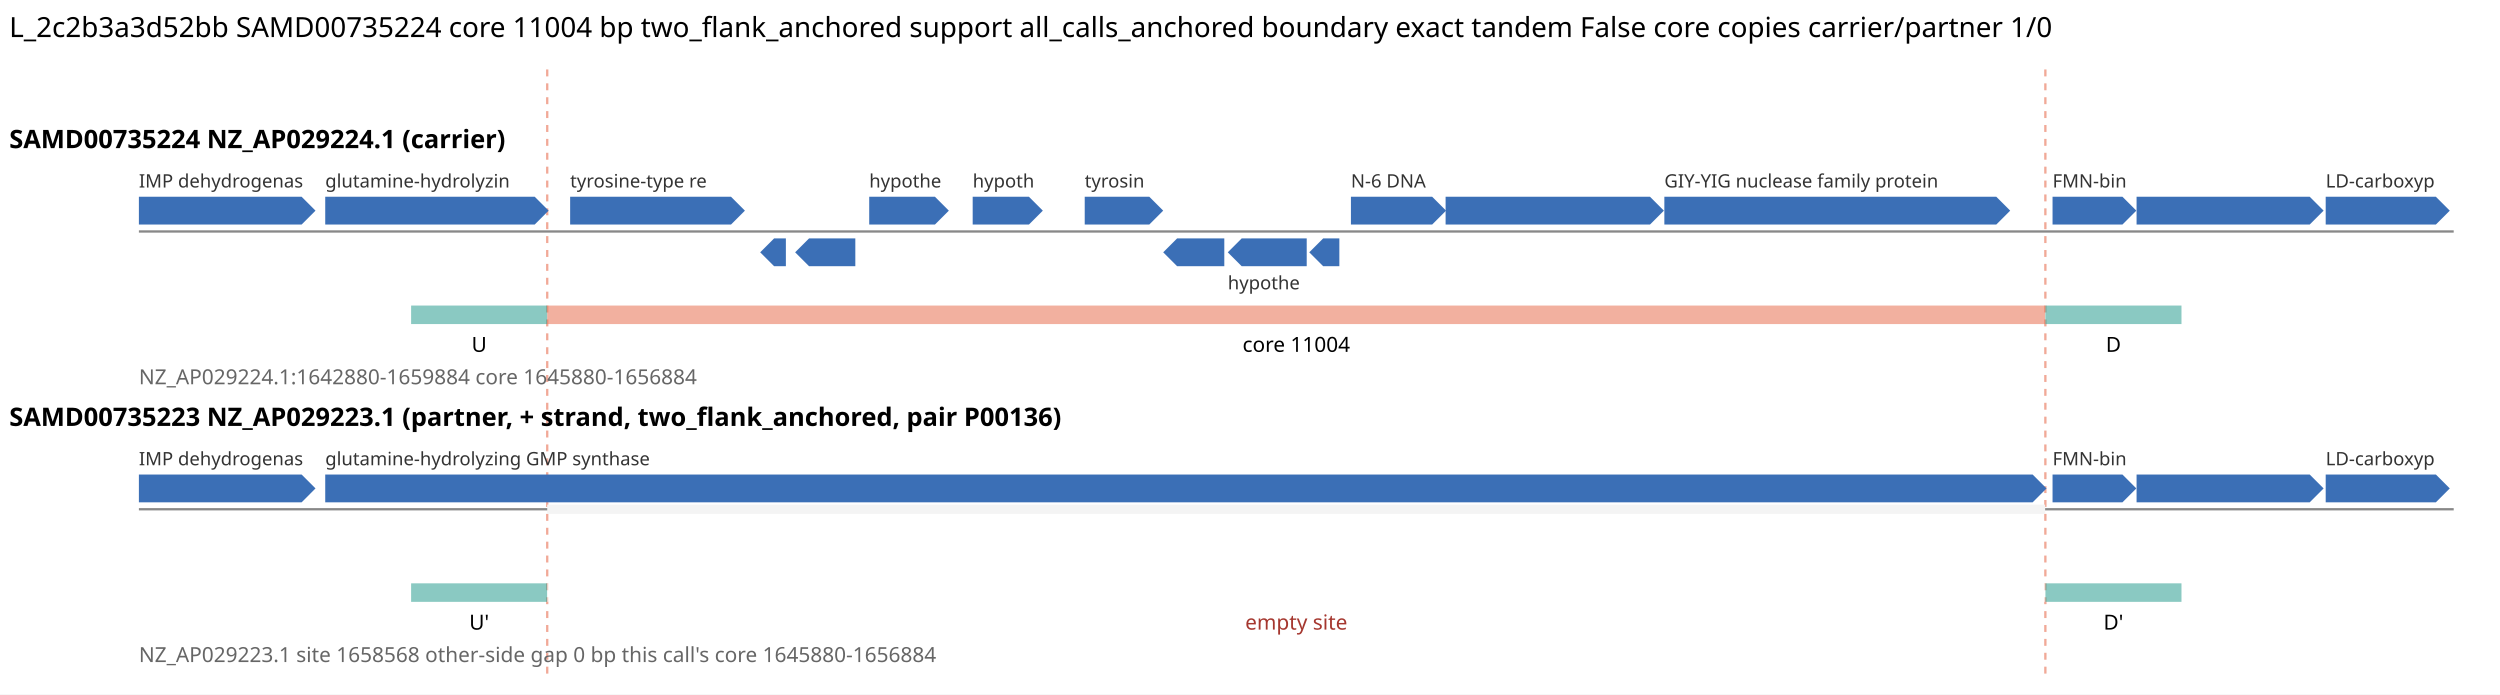
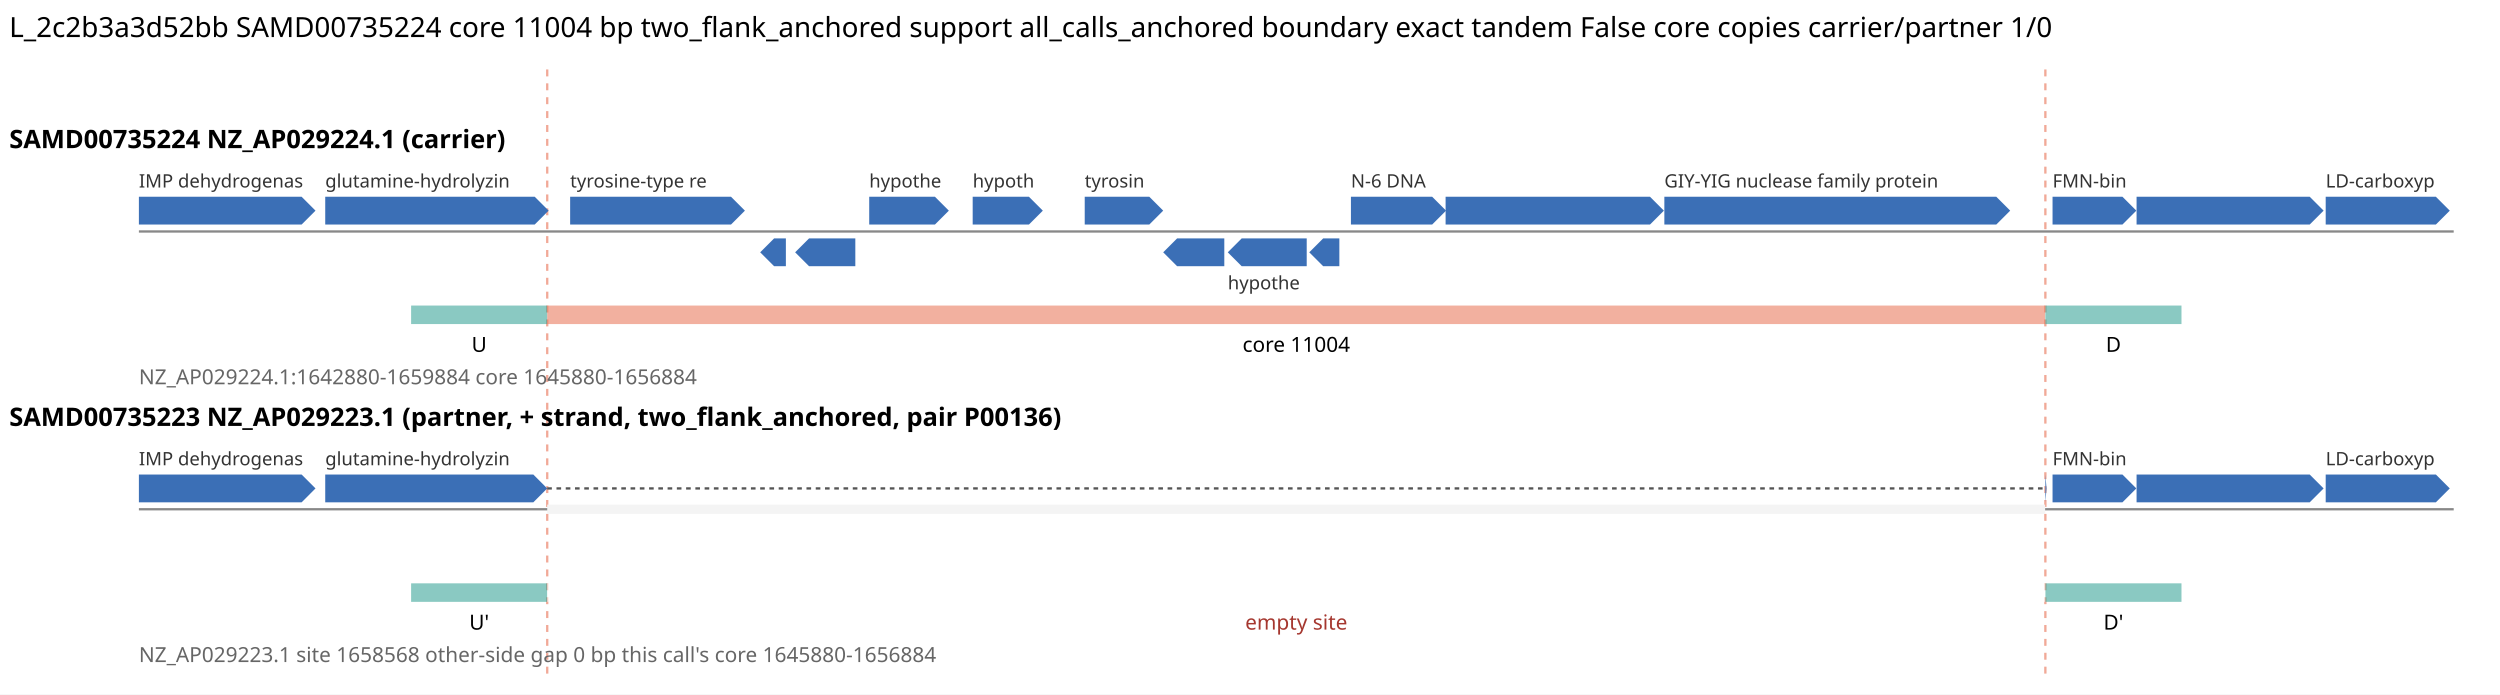
<svg xmlns="http://www.w3.org/2000/svg" width="1080" height="300" font-family="sans-serif">
  <rect width="100%" height="100%" fill="white" />
  <text x="4" y="16" font-size="12">L_2c2b3a3d52bb  SAMD00735224  core 11004 bp  two_flank_anchored  support all_calls_anchored  boundary exact  tandem False  core copies carrier/partner 1/0</text>
  <line x1="236.4" y1="30" x2="236.4" y2="292" stroke="#e76f51" stroke-dasharray="3,3" opacity="0.6" />
  <line x1="883.6" y1="30" x2="883.6" y2="292" stroke="#e76f51" stroke-dasharray="3,3" opacity="0.6" />
  <text x="4" y="64" font-size="11" font-weight="bold">SAMD00735224 NZ_AP029224.1 (carrier)</text>
  <line x1="60" y1="100" x2="1060" y2="100" stroke="#888" />
  <rect x="177.6" y="132" width="58.8" height="8" fill="#2a9d8f" opacity="0.55" />
  <text x="207.0" y="152" font-size="9" text-anchor="middle">U</text>
  <rect x="236.4" y="132" width="647.1" height="8" fill="#e76f51" opacity="0.55" />
  <text x="560.0" y="152" font-size="9" text-anchor="middle">core 11004</text>
  <rect x="883.6" y="132" width="58.8" height="8" fill="#2a9d8f" opacity="0.55" />
  <text x="913.0" y="152" font-size="9" text-anchor="middle">D</text>
  <polygon points="60.0,85 130.3,85 136.3,91 130.3,97 60.0,97" fill="#3b6fb6" />
  <text x="60.0" y="81" font-size="8" fill="#333">IMP dehydrogenas</text>
  <polygon points="140.5,85 231.0,85 237.0,91 231.0,97 140.5,97" fill="#3b6fb6" />
  <text x="140.5" y="81" font-size="8" fill="#333">glutamine-hydrolyzin</text>
  <polygon points="246.3,85 315.8,85 321.8,91 315.8,97 246.3,97" fill="#3b6fb6" />
  <text x="246.3" y="81" font-size="8" fill="#333">tyrosine-type re</text>
  <polygon points="328.4,109 334.4,103 339.5,103 339.5,115 334.4,115" fill="#3b6fb6" />
  <polygon points="343.5,109 349.5,103 369.5,103 369.5,115 349.5,115" fill="#3b6fb6" />
  <polygon points="375.5,85 403.9,85 409.9,91 403.9,97 375.5,97" fill="#3b6fb6" />
  <text x="375.5" y="81" font-size="8" fill="#333">hypothe</text>
  <polygon points="420.2,85 444.5,85 450.5,91 444.5,97 420.2,97" fill="#3b6fb6" />
  <text x="420.2" y="81" font-size="8" fill="#333">hypoth</text>
  <polygon points="468.6,85 496.5,85 502.5,91 496.5,97 468.6,97" fill="#3b6fb6" />
  <text x="468.6" y="81" font-size="8" fill="#333">tyrosin</text>
  <polygon points="502.5,109 508.5,103 528.9,103 528.9,115 508.5,115" fill="#3b6fb6" />
  <polygon points="530.4,109 536.4,103 564.5,103 564.5,115 536.4,115" fill="#3b6fb6" />
  <text x="530.4" y="125" font-size="8" fill="#333">hypothe</text>
  <polygon points="565.6,109 571.6,103 578.6,103 578.6,115 571.6,115" fill="#3b6fb6" />
  <polygon points="583.6,85 618.7,85 624.7,91 618.7,97 583.6,97" fill="#3b6fb6" />
  <text x="583.6" y="81" font-size="8" fill="#333">N-6 DNA </text>
  <polygon points="624.5,85 712.8,85 718.8,91 712.8,97 624.5,97" fill="#3b6fb6" />
  <polygon points="719.0,85 862.4,85 868.4,91 862.4,97 719.0,97" fill="#3b6fb6" />
  <text x="719.0" y="81" font-size="8" fill="#333">GIY-YIG nuclease family protein</text>
  <polygon points="886.7,85 916.9,85 922.9,91 916.9,97 886.7,97" fill="#3b6fb6" />
  <text x="886.7" y="81" font-size="8" fill="#333">FMN-bin</text>
  <polygon points="923.0,85 997.8,85 1003.8,91 997.8,97 923.0,97" fill="#3b6fb6" />
  <polygon points="1004.7,85 1052.3,85 1058.3,91 1052.3,97 1004.7,97" fill="#3b6fb6" />
  <text x="1004.7" y="81" font-size="8" fill="#333">LD-carboxyp</text>
  <text x="60" y="166" font-size="9" fill="#666">NZ_AP029224.1:1642880-1659884  core 1645880-1656884</text>
  <text x="4" y="184" font-size="11" font-weight="bold">SAMD00735223 NZ_AP029223.1 (partner, + strand, two_flank_anchored, pair P00136)</text>
  <line x1="60" y1="220" x2="1060" y2="220" stroke="#888" />
  <rect x="177.6" y="252" width="58.8" height="8" fill="#2a9d8f" opacity="0.55" />
  <text x="207.0" y="272" font-size="9" text-anchor="middle">U'</text>
  <rect x="883.6" y="252" width="58.8" height="8" fill="#2a9d8f" opacity="0.55" />
  <text x="913.0" y="272" font-size="9" text-anchor="middle">D'</text>
  <rect x="236.4" y="252" width="647.1" height="8" fill="#ffffff" opacity="0.55" />
  <polygon points="60.0,205 130.3,205 136.3,211 130.3,217 60.0,217" fill="#3b6fb6" />
  <text x="60.0" y="201" font-size="8" fill="#333">IMP dehydrogenas</text>
-   <polygon points="140.5,205 878.1,205 884.1,211 878.1,217 140.5,217" fill="#3b6fb6" />
-   <text x="140.5" y="201" font-size="8" fill="#333">glutamine-hydrolyzing GMP synthase</text>
+   <line x1="236.4" y1="211" x2="883.6" y2="211" stroke="#555" stroke-dasharray="2,2" />
+   <polygon points="140.5,205 230.4,205 236.4,211 230.4,217 140.5,217" fill="#3b6fb6" />
+   <text x="140.5" y="201" font-size="8" fill="#333">glutamine-hydrolyzin</text>
+   <polygon points="883.6,205 883.6,205 884.1,211 883.6,217 883.6,217" fill="#3b6fb6" />
  <polygon points="886.7,205 916.9,205 922.9,211 916.9,217 886.7,217" fill="#3b6fb6" />
  <text x="886.7" y="201" font-size="8" fill="#333">FMN-bin</text>
  <polygon points="923.0,205 997.8,205 1003.8,211 997.8,217 923.0,217" fill="#3b6fb6" />
  <polygon points="1004.7,205 1052.3,205 1058.3,211 1052.3,217 1004.7,217" fill="#3b6fb6" />
  <text x="1004.7" y="201" font-size="8" fill="#333">LD-carboxyp</text>
  <text x="60" y="286" font-size="9" fill="#666">NZ_AP029223.1 site 1658568  other-side gap 0 bp  this call's core 1645880-1656884</text>
  <rect x="236.4" y="218" width="647.1" height="4" fill="#f4f4f4" />
  <text x="560.0" y="272" font-size="9" text-anchor="middle" fill="#a5372f">empty site</text>
</svg>
